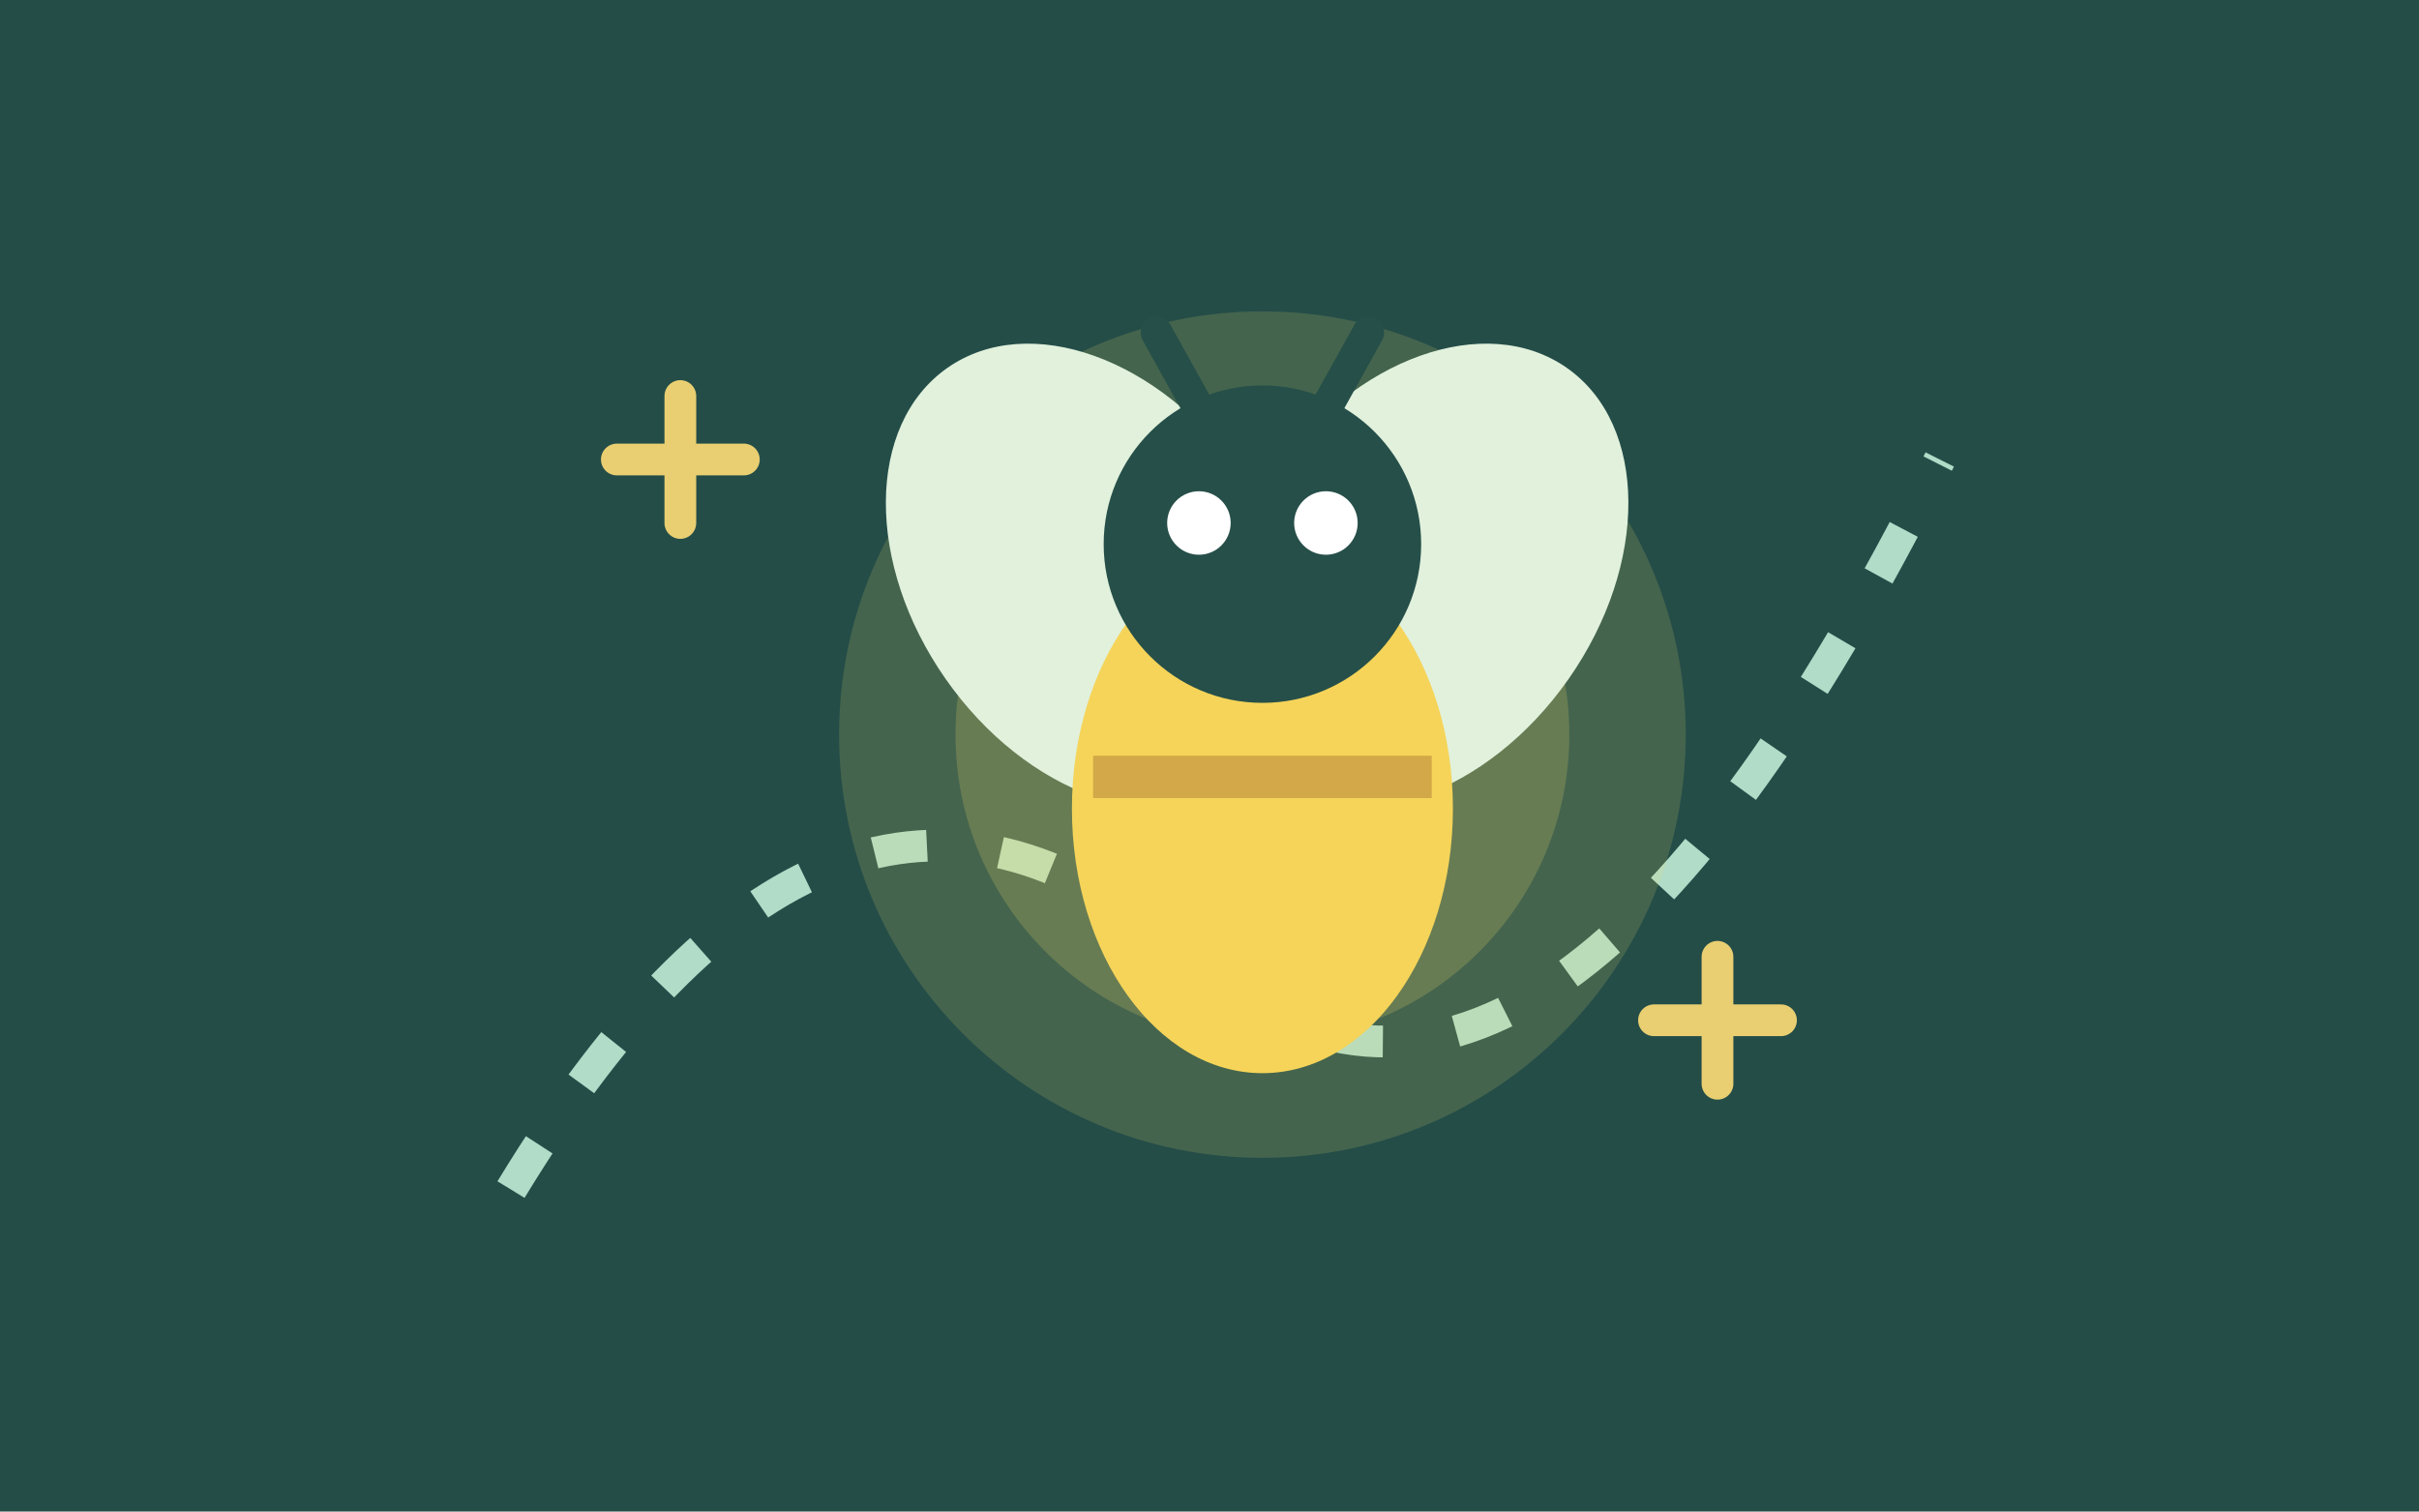
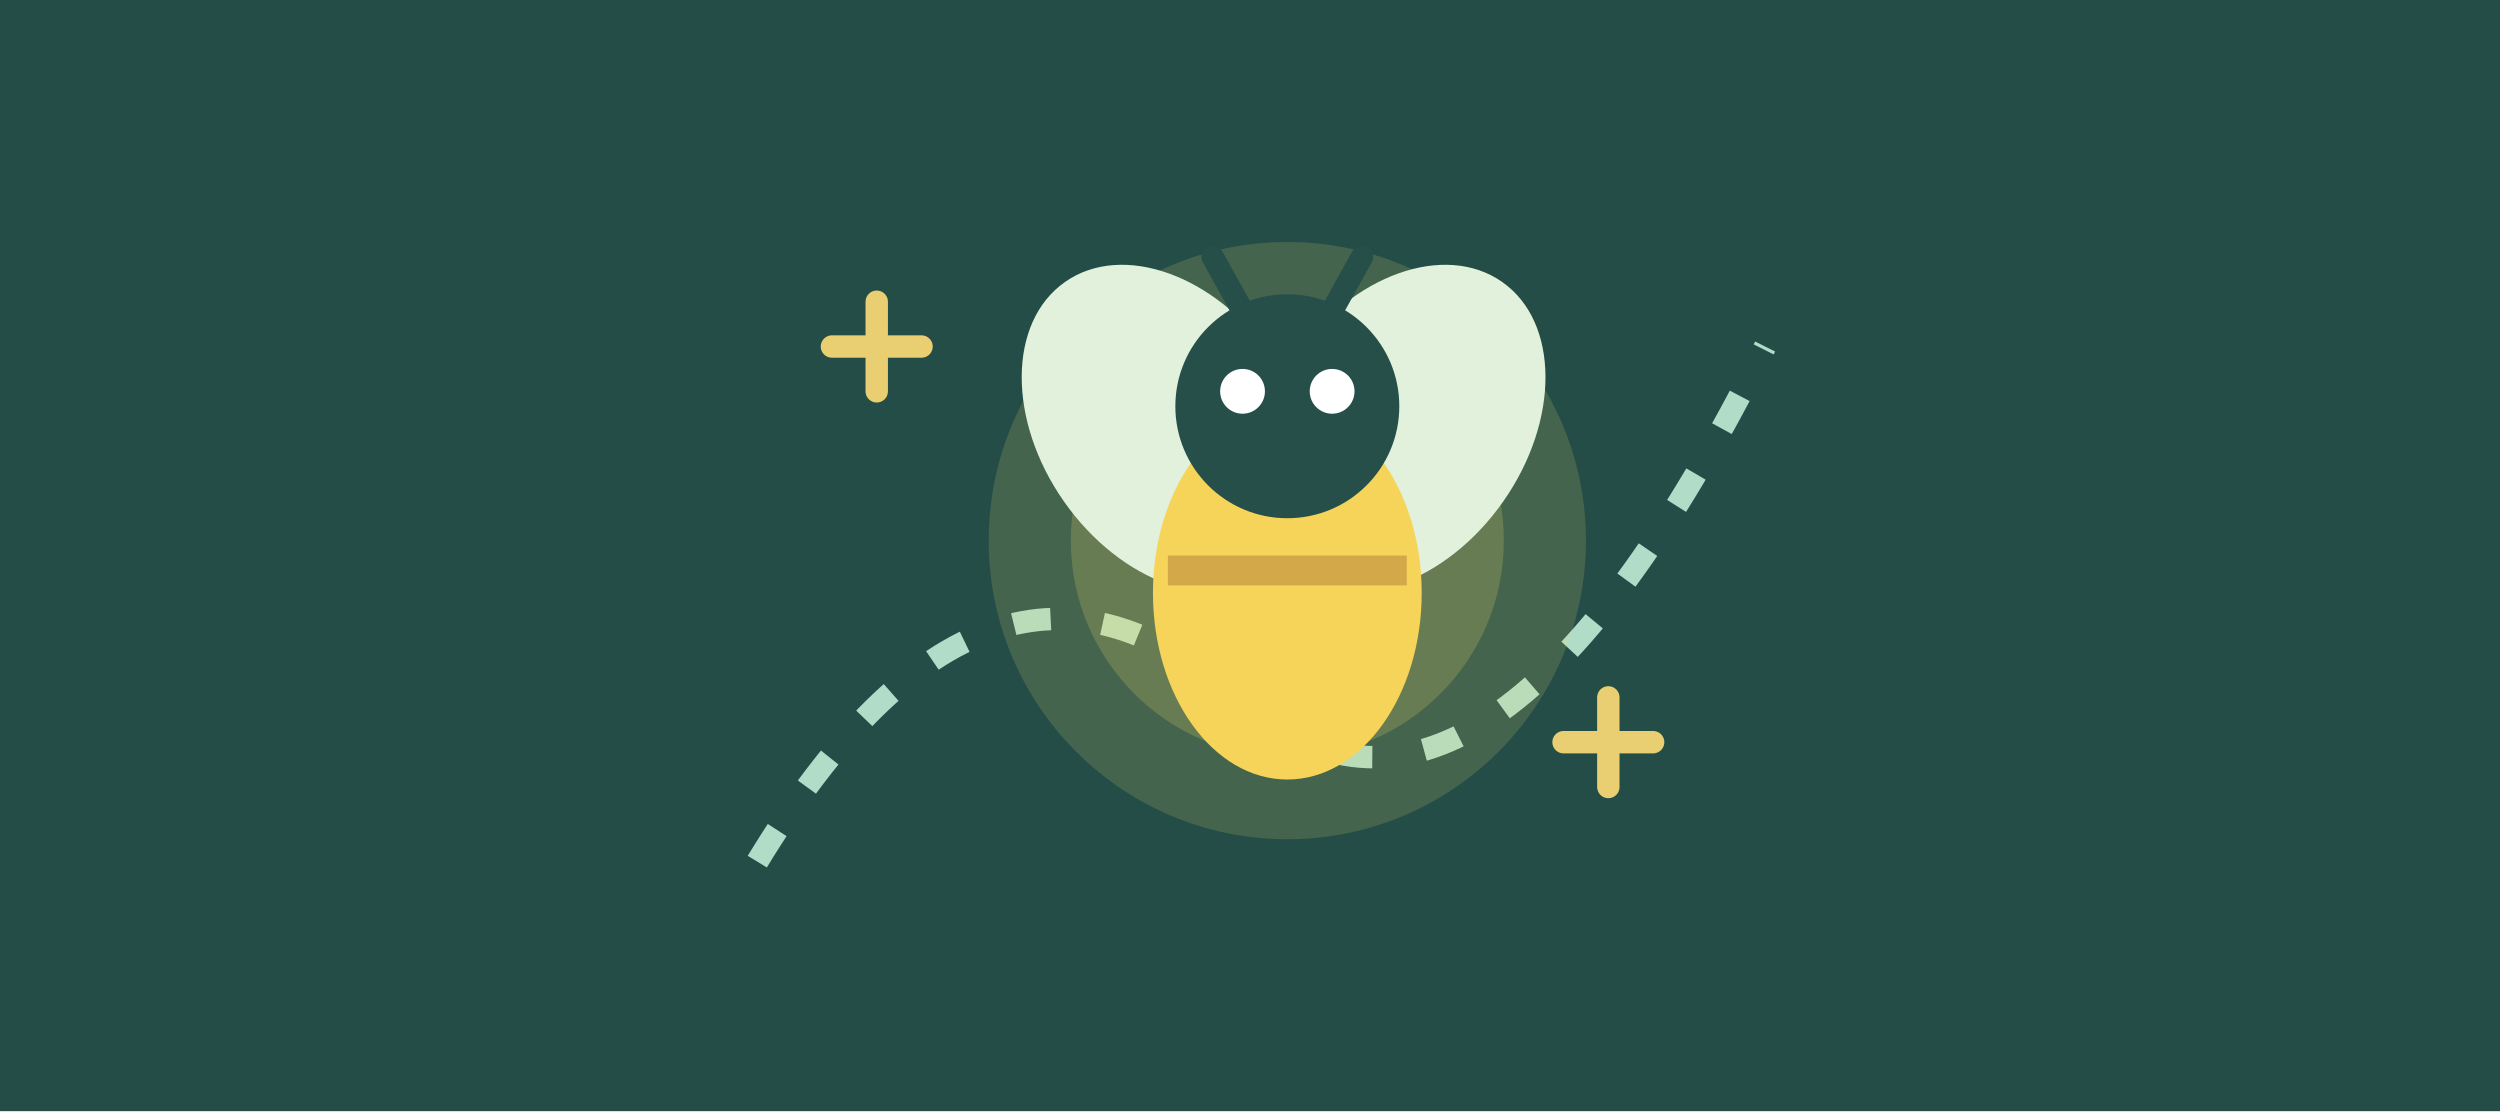
- <svg xmlns="http://www.w3.org/2000/svg" viewBox="0 0 800 500">
-   <rect width="800" height="500" fill="#244d48" />
-   <g transform="translate(120 40) scale(3.5)">
+ <svg xmlns="http://www.w3.org/2000/svg" viewBox="0 0 720 320">
+   <rect width="720" height="320" fill="#244d48" />
+   <g transform="translate(188 31) scale(2.15)">
    <path d="M14 101 Q45 50 78 79 T149 32" fill="none" stroke="#b0dcc8" stroke-width="3" stroke-dasharray="5 7" />
    <circle cx="85" cy="58" r="40" fill="#f4dc68" opacity=".16" />
    <circle cx="85" cy="58" r="29" fill="#f4dc68" opacity=".2" />
    <ellipse cx="69" cy="43" rx="17" ry="24" transform="rotate(-35 69 43)" fill="#e1f1dc" />
    <ellipse cx="100" cy="43" rx="17" ry="24" transform="rotate(35 100 43)" fill="#e1f1dc" />
    <ellipse cx="85" cy="65" rx="18" ry="25" fill="#f5d459" />
    <path d="M69 62 H101" stroke="#d2a848" stroke-width="4" />
    <circle cx="85" cy="40" r="15" fill="#264f49" />
    <circle cx="79" cy="38" r="3" fill="white" />
    <circle cx="91" cy="38" r="3" fill="white" />
    <path d="M80 29 L75 20 M90 29 L95 20" stroke="#264f49" stroke-width="3" stroke-linecap="round" />
    <path d="M30 26 v12 m-6-6 h12 M128 79 v12 m-6-6 h12" stroke="#e9cf71" stroke-width="3" stroke-linecap="round" />
  </g>
</svg>
